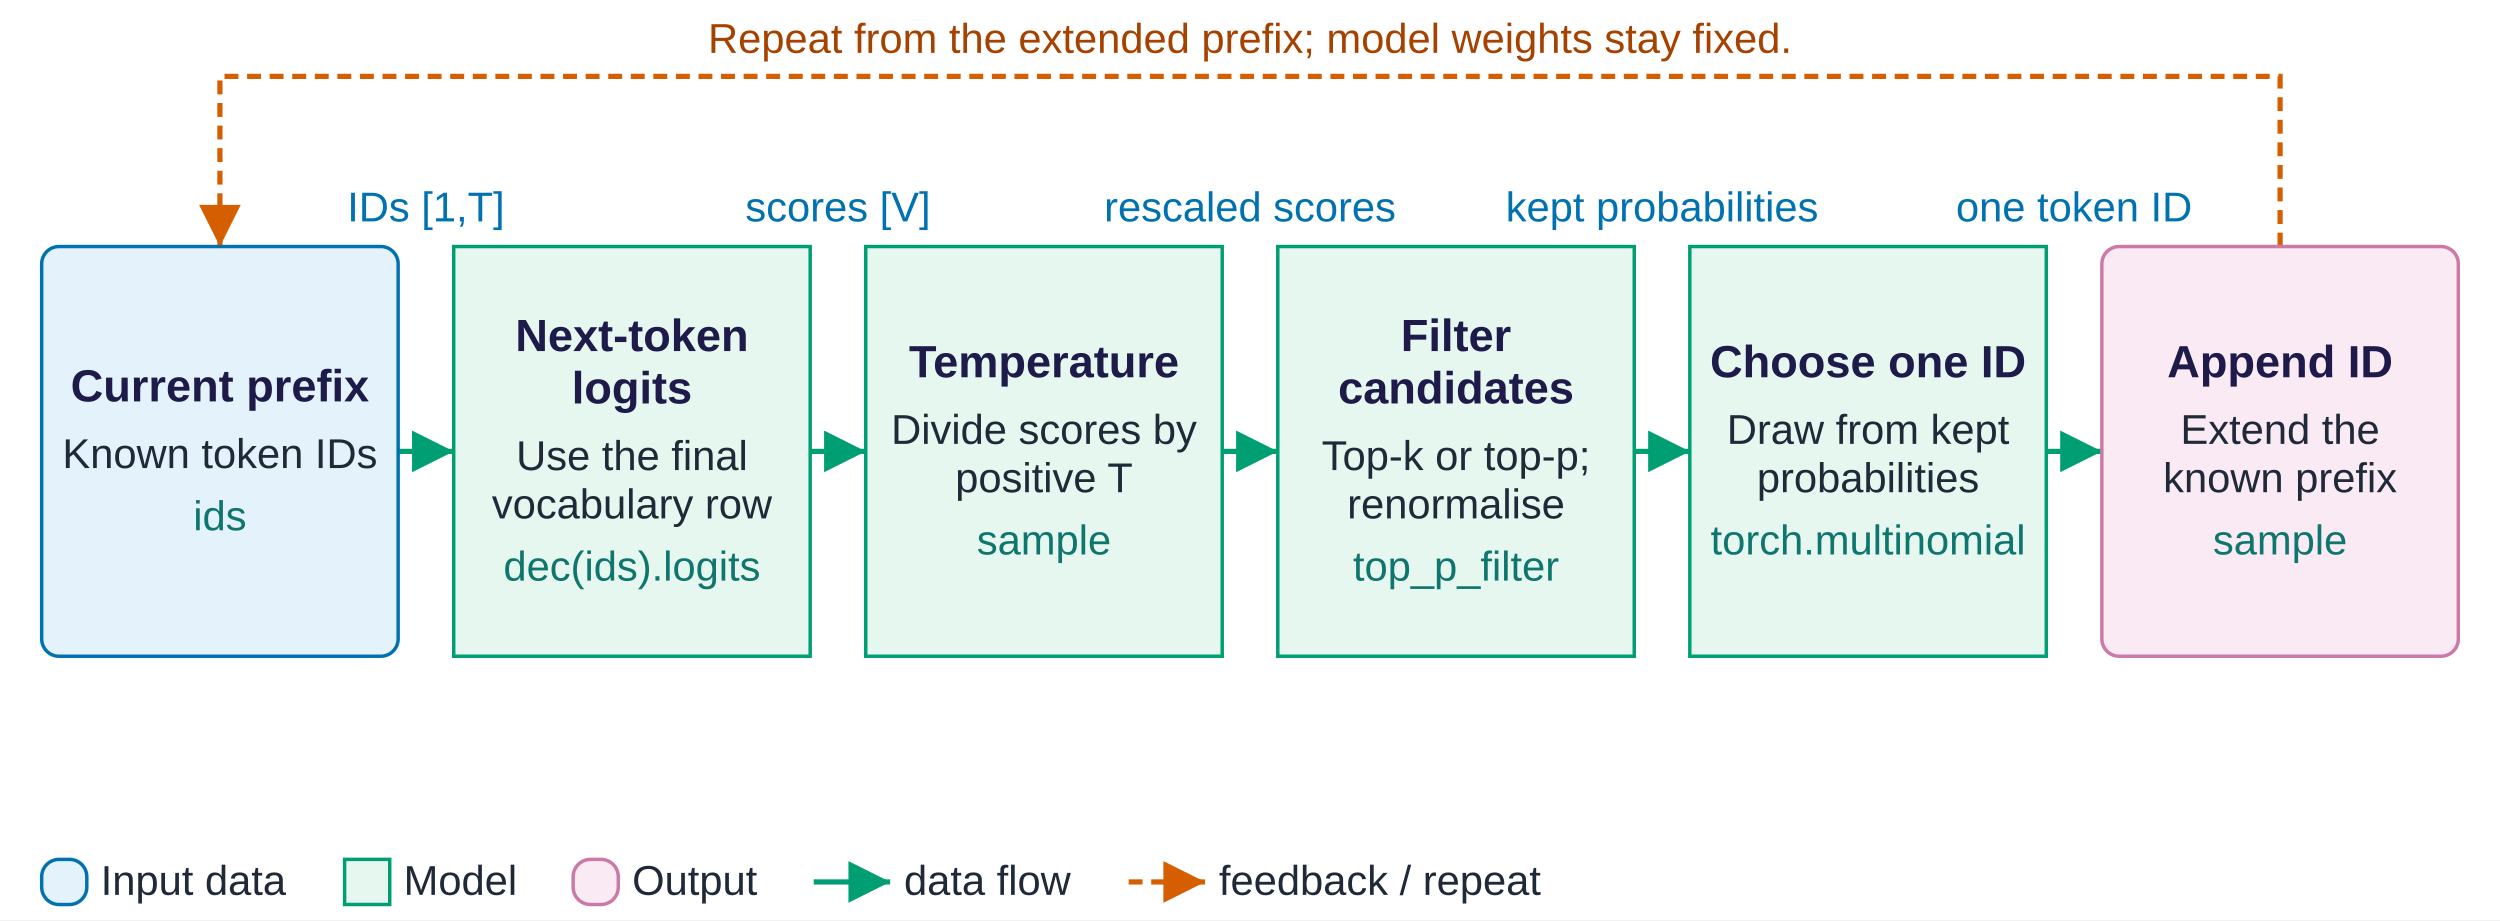
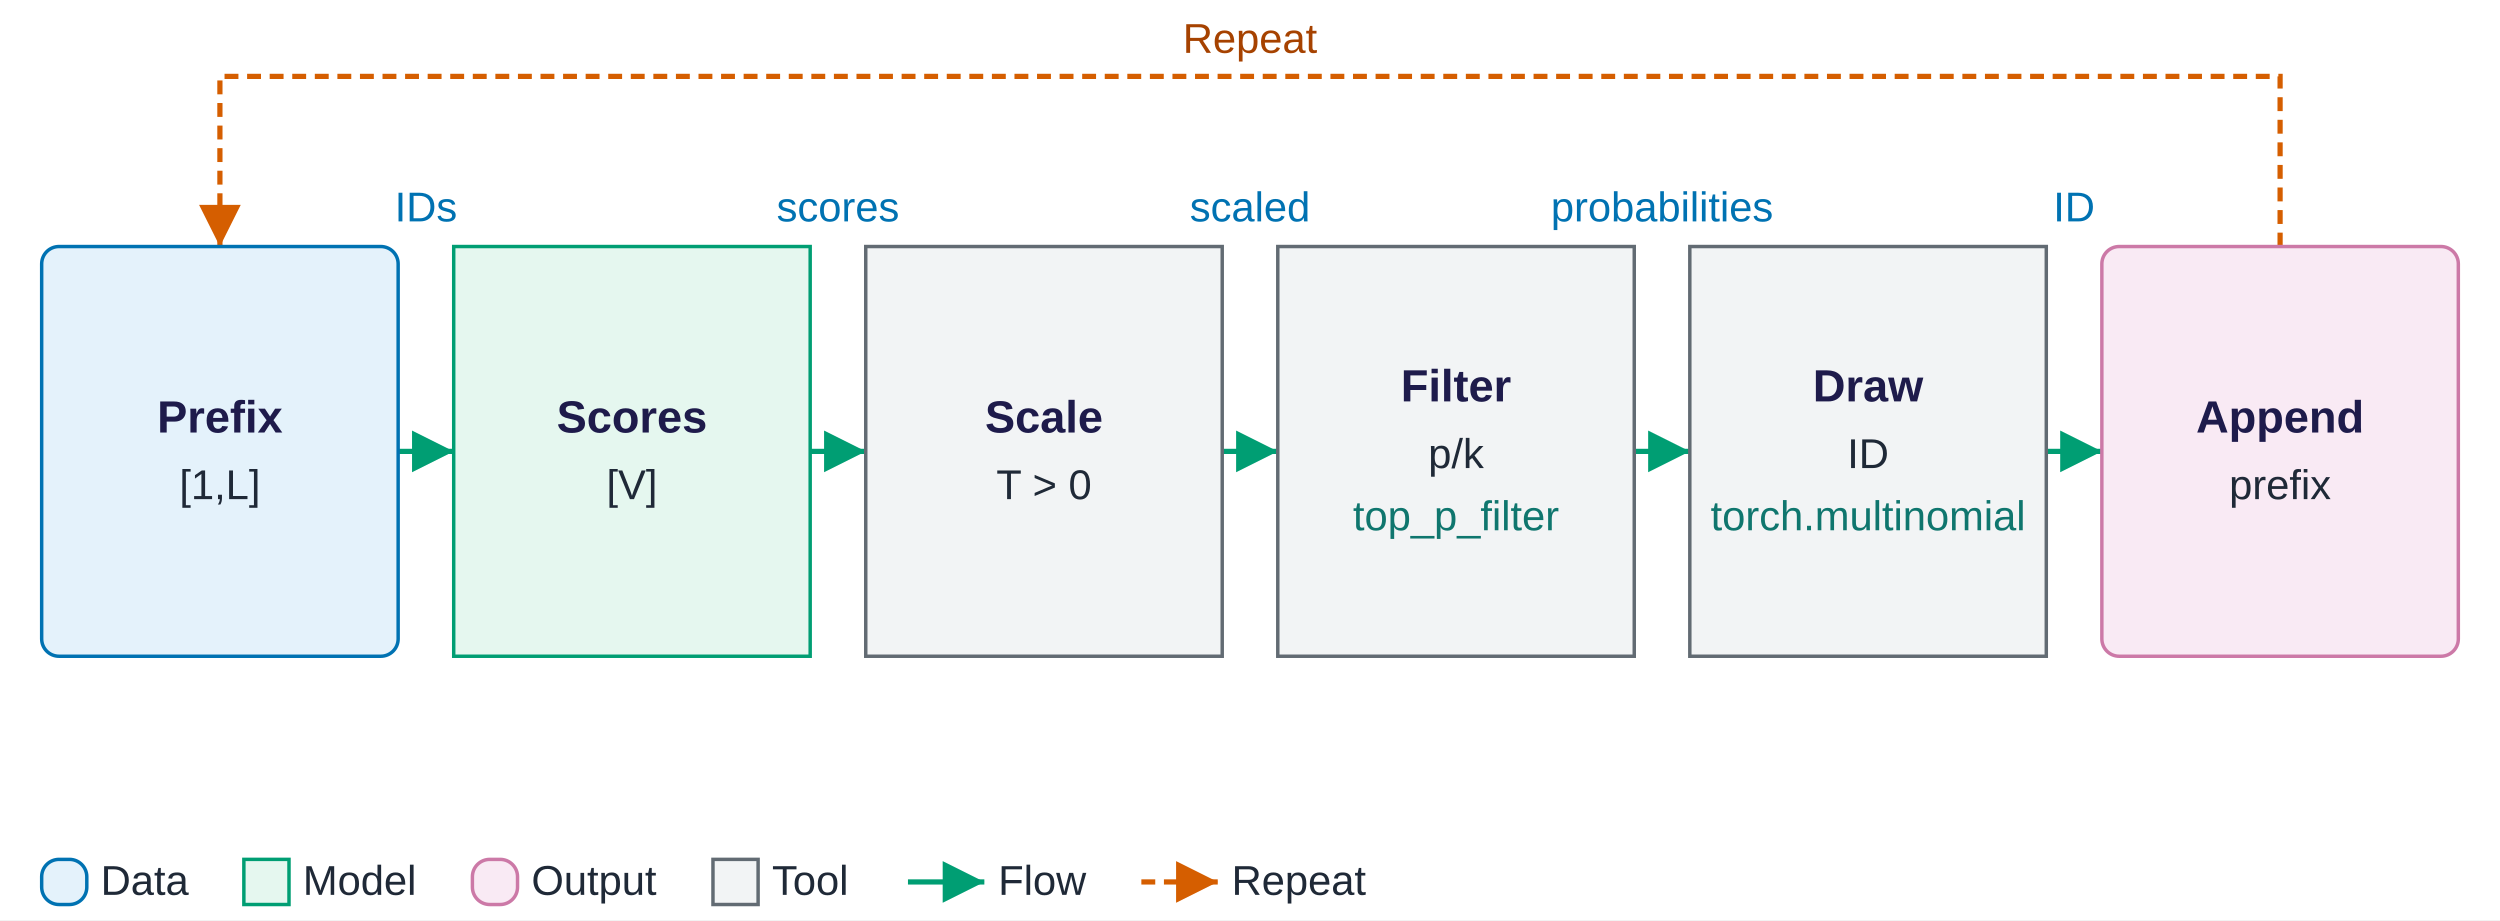
<svg xmlns="http://www.w3.org/2000/svg" width="1440" height="530" role="img">
  <rect width="100%" height="100%" fill="white" />
  <defs>
    <marker id="arrow009E73" markerWidth="8" markerHeight="8" refX="8" refY="4" orient="auto">
      <path d="M0,0 L8,4 L0,8" fill="#009E73" />
    </marker>
    <marker id="arrowD55E00" markerWidth="8" markerHeight="8" refX="8" refY="4" orient="auto">
      <path d="M0,0 L8,4 L0,8" fill="#D55E00" />
    </marker>
  </defs>
  <polyline points="229.333,260 261.333,260" fill="none" stroke="#009E73" stroke-width="3" marker-end="url(#arrow009E73)" />
  <text font-family="Arial,sans-serif" font-size="24" fill="#0072B2" font-weight="400" text-anchor="middle">
-     <tspan x="245.333" y="127.52">IDs [1,T]</tspan>
+     <tspan x="245.333" y="127.52">IDs</tspan>
  </text>
  <polyline points="466.667,260 498.667,260" fill="none" stroke="#009E73" stroke-width="3" marker-end="url(#arrow009E73)" />
  <text font-family="Arial,sans-serif" font-size="24" fill="#0072B2" font-weight="400" text-anchor="middle">
-     <tspan x="482.667" y="127.52">scores [V]</tspan>
+     <tspan x="482.667" y="127.52">scores</tspan>
  </text>
  <polyline points="704,260 736,260" fill="none" stroke="#009E73" stroke-width="3" marker-end="url(#arrow009E73)" />
  <text font-family="Arial,sans-serif" font-size="24" fill="#0072B2" font-weight="400" text-anchor="middle">
-     <tspan x="720" y="127.52">rescaled scores</tspan>
+     <tspan x="720" y="127.52">scaled</tspan>
  </text>
  <polyline points="941.333,260 973.333,260" fill="none" stroke="#009E73" stroke-width="3" marker-end="url(#arrow009E73)" />
  <text font-family="Arial,sans-serif" font-size="24" fill="#0072B2" font-weight="400" text-anchor="middle">
-     <tspan x="957.333" y="127.52">kept probabilities</tspan>
+     <tspan x="957.333" y="127.52">probabilities</tspan>
  </text>
  <polyline points="1178.667,260 1210.667,260" fill="none" stroke="#009E73" stroke-width="3" marker-end="url(#arrow009E73)" />
  <text font-family="Arial,sans-serif" font-size="24" fill="#0072B2" font-weight="400" text-anchor="middle">
-     <tspan x="1194.667" y="127.52">one token ID</tspan>
+     <tspan x="1194.667" y="127.52">ID</tspan>
  </text>
  <polyline points="1313.333,142 1313.333,44 126.667,44 126.667,142" fill="none" stroke="#D55E00" stroke-width="3" stroke-dasharray="8 5" marker-end="url(#arrowD55E00)" />
  <text font-family="Arial,sans-serif" font-size="24" fill="#A64200" font-weight="400" text-anchor="middle">
-     <tspan x="720" y="30.44">Repeat from the extended prefix; model weights stay fixed.</tspan>
+     <tspan x="720" y="30.44">Repeat</tspan>
  </text>
  <rect x="24" y="142" width="205.333" height="236" rx="10" fill="#E4F2FB" stroke="#0072B2" stroke-width="2" />
  <text font-family="Arial,sans-serif" font-size="26" fill="#1E1B4B" font-weight="700" text-anchor="middle">
-     <tspan x="126.667" y="231.22">Current prefix</tspan>
+     <tspan x="126.667" y="249.14">Prefix</tspan>
  </text>
  <text font-family="Arial,sans-serif" font-size="24" fill="#1F2937" font-weight="400" text-anchor="middle">
-     <tspan x="126.667" y="269.6">Known token IDs</tspan>
-   </text>
-   <text font-family="Arial,sans-serif" font-size="24" fill="#0F766E" font-weight="400" text-anchor="middle">
-     <tspan x="126.667" y="305.44">ids</tspan>
+     <tspan x="126.667" y="287.52">[1,L]</tspan>
  </text>
  <rect x="261.333" y="142" width="205.333" height="236" rx="0" fill="#E5F7EF" stroke="#009E73" stroke-width="2" />
  <text font-family="Arial,sans-serif" font-size="26" fill="#1E1B4B" font-weight="700" text-anchor="middle">
-     <tspan x="364" y="202.22">Next-token</tspan>
-   </text>
-   <text font-family="Arial,sans-serif" font-size="26" fill="#1E1B4B" font-weight="700" text-anchor="middle">
-     <tspan x="364" y="232.38">logits</tspan>
+     <tspan x="364" y="249.14">Scores</tspan>
  </text>
  <text font-family="Arial,sans-serif" font-size="24" fill="#1F2937" font-weight="400" text-anchor="middle">
-     <tspan x="364" y="270.76">Use the final</tspan>
+     <tspan x="364" y="287.52">[V]</tspan>
+   </text>
+   <rect x="498.667" y="142" width="205.333" height="236" rx="0" fill="#F2F4F5" stroke="#626B73" stroke-width="2" />
+   <text font-family="Arial,sans-serif" font-size="26" fill="#1E1B4B" font-weight="700" text-anchor="middle">
+     <tspan x="601.333" y="249.14">Scale</tspan>
  </text>
  <text font-family="Arial,sans-serif" font-size="24" fill="#1F2937" font-weight="400" text-anchor="middle">
-     <tspan x="364" y="298.6">vocabulary row</tspan>
+     <tspan x="601.333" y="287.52">T &gt; 0</tspan>
+   </text>
+   <rect x="736" y="142" width="205.333" height="236" rx="0" fill="#F2F4F5" stroke="#626B73" stroke-width="2" />
+   <text font-family="Arial,sans-serif" font-size="26" fill="#1E1B4B" font-weight="700" text-anchor="middle">
+     <tspan x="838.667" y="231.22">Filter</tspan>
+   </text>
+   <text font-family="Arial,sans-serif" font-size="24" fill="#1F2937" font-weight="400" text-anchor="middle">
+     <tspan x="838.667" y="269.6">p/k</tspan>
  </text>
  <text font-family="Arial,sans-serif" font-size="24" fill="#0F766E" font-weight="400" text-anchor="middle">
-     <tspan x="364" y="334.44">dec(ids).logits</tspan>
+     <tspan x="838.667" y="305.44">top_p_filter</tspan>
  </text>
-   <rect x="498.667" y="142" width="205.333" height="236" rx="0" fill="#E5F7EF" stroke="#009E73" stroke-width="2" />
+   <rect x="973.333" y="142" width="205.333" height="236" rx="0" fill="#F2F4F5" stroke="#626B73" stroke-width="2" />
  <text font-family="Arial,sans-serif" font-size="26" fill="#1E1B4B" font-weight="700" text-anchor="middle">
-     <tspan x="601.333" y="217.3">Temperature</tspan>
+     <tspan x="1076" y="231.22">Draw</tspan>
  </text>
  <text font-family="Arial,sans-serif" font-size="24" fill="#1F2937" font-weight="400" text-anchor="middle">
-     <tspan x="601.333" y="255.68">Divide scores by</tspan>
-   </text>
-   <text font-family="Arial,sans-serif" font-size="24" fill="#1F2937" font-weight="400" text-anchor="middle">
-     <tspan x="601.333" y="283.52">positive T</tspan>
+     <tspan x="1076" y="269.6">ID</tspan>
  </text>
  <text font-family="Arial,sans-serif" font-size="24" fill="#0F766E" font-weight="400" text-anchor="middle">
-     <tspan x="601.333" y="319.36">sample</tspan>
-   </text>
-   <rect x="736" y="142" width="205.333" height="236" rx="0" fill="#E5F7EF" stroke="#009E73" stroke-width="2" />
-   <text font-family="Arial,sans-serif" font-size="26" fill="#1E1B4B" font-weight="700" text-anchor="middle">
-     <tspan x="838.667" y="202.22">Filter</tspan>
-   </text>
-   <text font-family="Arial,sans-serif" font-size="26" fill="#1E1B4B" font-weight="700" text-anchor="middle">
-     <tspan x="838.667" y="232.38">candidates</tspan>
-   </text>
-   <text font-family="Arial,sans-serif" font-size="24" fill="#1F2937" font-weight="400" text-anchor="middle">
-     <tspan x="838.667" y="270.76">Top-k or top-p;</tspan>
-   </text>
-   <text font-family="Arial,sans-serif" font-size="24" fill="#1F2937" font-weight="400" text-anchor="middle">
-     <tspan x="838.667" y="298.6">renormalise</tspan>
-   </text>
-   <text font-family="Arial,sans-serif" font-size="24" fill="#0F766E" font-weight="400" text-anchor="middle">
-     <tspan x="838.667" y="334.44">top_p_filter</tspan>
-   </text>
-   <rect x="973.333" y="142" width="205.333" height="236" rx="0" fill="#E5F7EF" stroke="#009E73" stroke-width="2" />
-   <text font-family="Arial,sans-serif" font-size="26" fill="#1E1B4B" font-weight="700" text-anchor="middle">
-     <tspan x="1076" y="217.3">Choose one ID</tspan>
-   </text>
-   <text font-family="Arial,sans-serif" font-size="24" fill="#1F2937" font-weight="400" text-anchor="middle">
-     <tspan x="1076" y="255.68">Draw from kept</tspan>
-   </text>
-   <text font-family="Arial,sans-serif" font-size="24" fill="#1F2937" font-weight="400" text-anchor="middle">
-     <tspan x="1076" y="283.52">probabilities</tspan>
-   </text>
-   <text font-family="Arial,sans-serif" font-size="24" fill="#0F766E" font-weight="400" text-anchor="middle">
-     <tspan x="1076" y="319.36">torch.multinomial</tspan>
+     <tspan x="1076" y="305.44">torch.multinomial</tspan>
  </text>
  <rect x="1210.667" y="142" width="205.333" height="236" rx="10" fill="#F9EAF4" stroke="#CC79A7" stroke-width="2" />
  <text font-family="Arial,sans-serif" font-size="26" fill="#1E1B4B" font-weight="700" text-anchor="middle">
-     <tspan x="1313.333" y="217.3">Append ID</tspan>
+     <tspan x="1313.333" y="249.14">Append</tspan>
  </text>
  <text font-family="Arial,sans-serif" font-size="24" fill="#1F2937" font-weight="400" text-anchor="middle">
-     <tspan x="1313.333" y="255.68">Extend the</tspan>
-   </text>
-   <text font-family="Arial,sans-serif" font-size="24" fill="#1F2937" font-weight="400" text-anchor="middle">
-     <tspan x="1313.333" y="283.52">known prefix</tspan>
-   </text>
-   <text font-family="Arial,sans-serif" font-size="24" fill="#0F766E" font-weight="400" text-anchor="middle">
-     <tspan x="1313.333" y="319.36">sample</tspan>
+     <tspan x="1313.333" y="287.52">prefix</tspan>
  </text>
  <rect x="24" y="495" width="26" height="26" rx="10" fill="#E4F2FB" stroke="#0072B2" stroke-width="2" />
  <text font-family="Arial,sans-serif" font-size="24" fill="#1F2937" font-weight="400" text-anchor="start">
-     <tspan x="58" y="515.44">Input data</tspan>
+     <tspan x="58" y="515.44">Data</tspan>
  </text>
-   <rect x="198.488" y="495" width="26" height="26" rx="0" fill="#E5F7EF" stroke="#009E73" stroke-width="2" />
+   <rect x="140.462" y="495" width="26" height="26" rx="0" fill="#E5F7EF" stroke="#009E73" stroke-width="2" />
  <text font-family="Arial,sans-serif" font-size="24" fill="#1F2937" font-weight="400" text-anchor="start">
-     <tspan x="232.488" y="515.44">Model</tspan>
+     <tspan x="174.462" y="515.44">Model</tspan>
  </text>
-   <rect x="330.128" y="495" width="26" height="26" rx="10" fill="#F9EAF4" stroke="#CC79A7" stroke-width="2" />
+   <rect x="272.101" y="495" width="26" height="26" rx="10" fill="#F9EAF4" stroke="#CC79A7" stroke-width="2" />
  <text font-family="Arial,sans-serif" font-size="24" fill="#1F2937" font-weight="400" text-anchor="start">
-     <tspan x="364.128" y="515.44">Output</tspan>
+     <tspan x="306.101" y="515.44">Output</tspan>
  </text>
-   <polyline points="468.697,508 512.697,508" fill="none" stroke="#009E73" stroke-width="3" marker-end="url(#arrow009E73)" />
+   <rect x="410.671" y="495" width="26" height="26" rx="0" fill="#F2F4F5" stroke="#626B73" stroke-width="2" />
  <text font-family="Arial,sans-serif" font-size="24" fill="#1F2937" font-weight="400" text-anchor="start">
-     <tspan x="520.697" y="515.44">data flow</tspan>
+     <tspan x="444.671" y="515.44">Tool</tspan>
  </text>
-   <polyline points="650.107,508 694.107,508" fill="none" stroke="#D55E00" stroke-width="3" stroke-dasharray="8 5" marker-end="url(#arrowD55E00)" />
+   <polyline points="522.985,508 566.985,508" fill="none" stroke="#009E73" stroke-width="3" marker-end="url(#arrow009E73)" />
  <text font-family="Arial,sans-serif" font-size="24" fill="#1F2937" font-weight="400" text-anchor="start">
-     <tspan x="702.107" y="515.44">feedback / repeat</tspan>
+     <tspan x="574.985" y="515.44">Flow</tspan>
+   </text>
+   <polyline points="657.422,508 701.422,508" fill="none" stroke="#D55E00" stroke-width="3" stroke-dasharray="8 5" marker-end="url(#arrowD55E00)" />
+   <text font-family="Arial,sans-serif" font-size="24" fill="#1F2937" font-weight="400" text-anchor="start">
+     <tspan x="709.422" y="515.44">Repeat</tspan>
  </text>
</svg>
